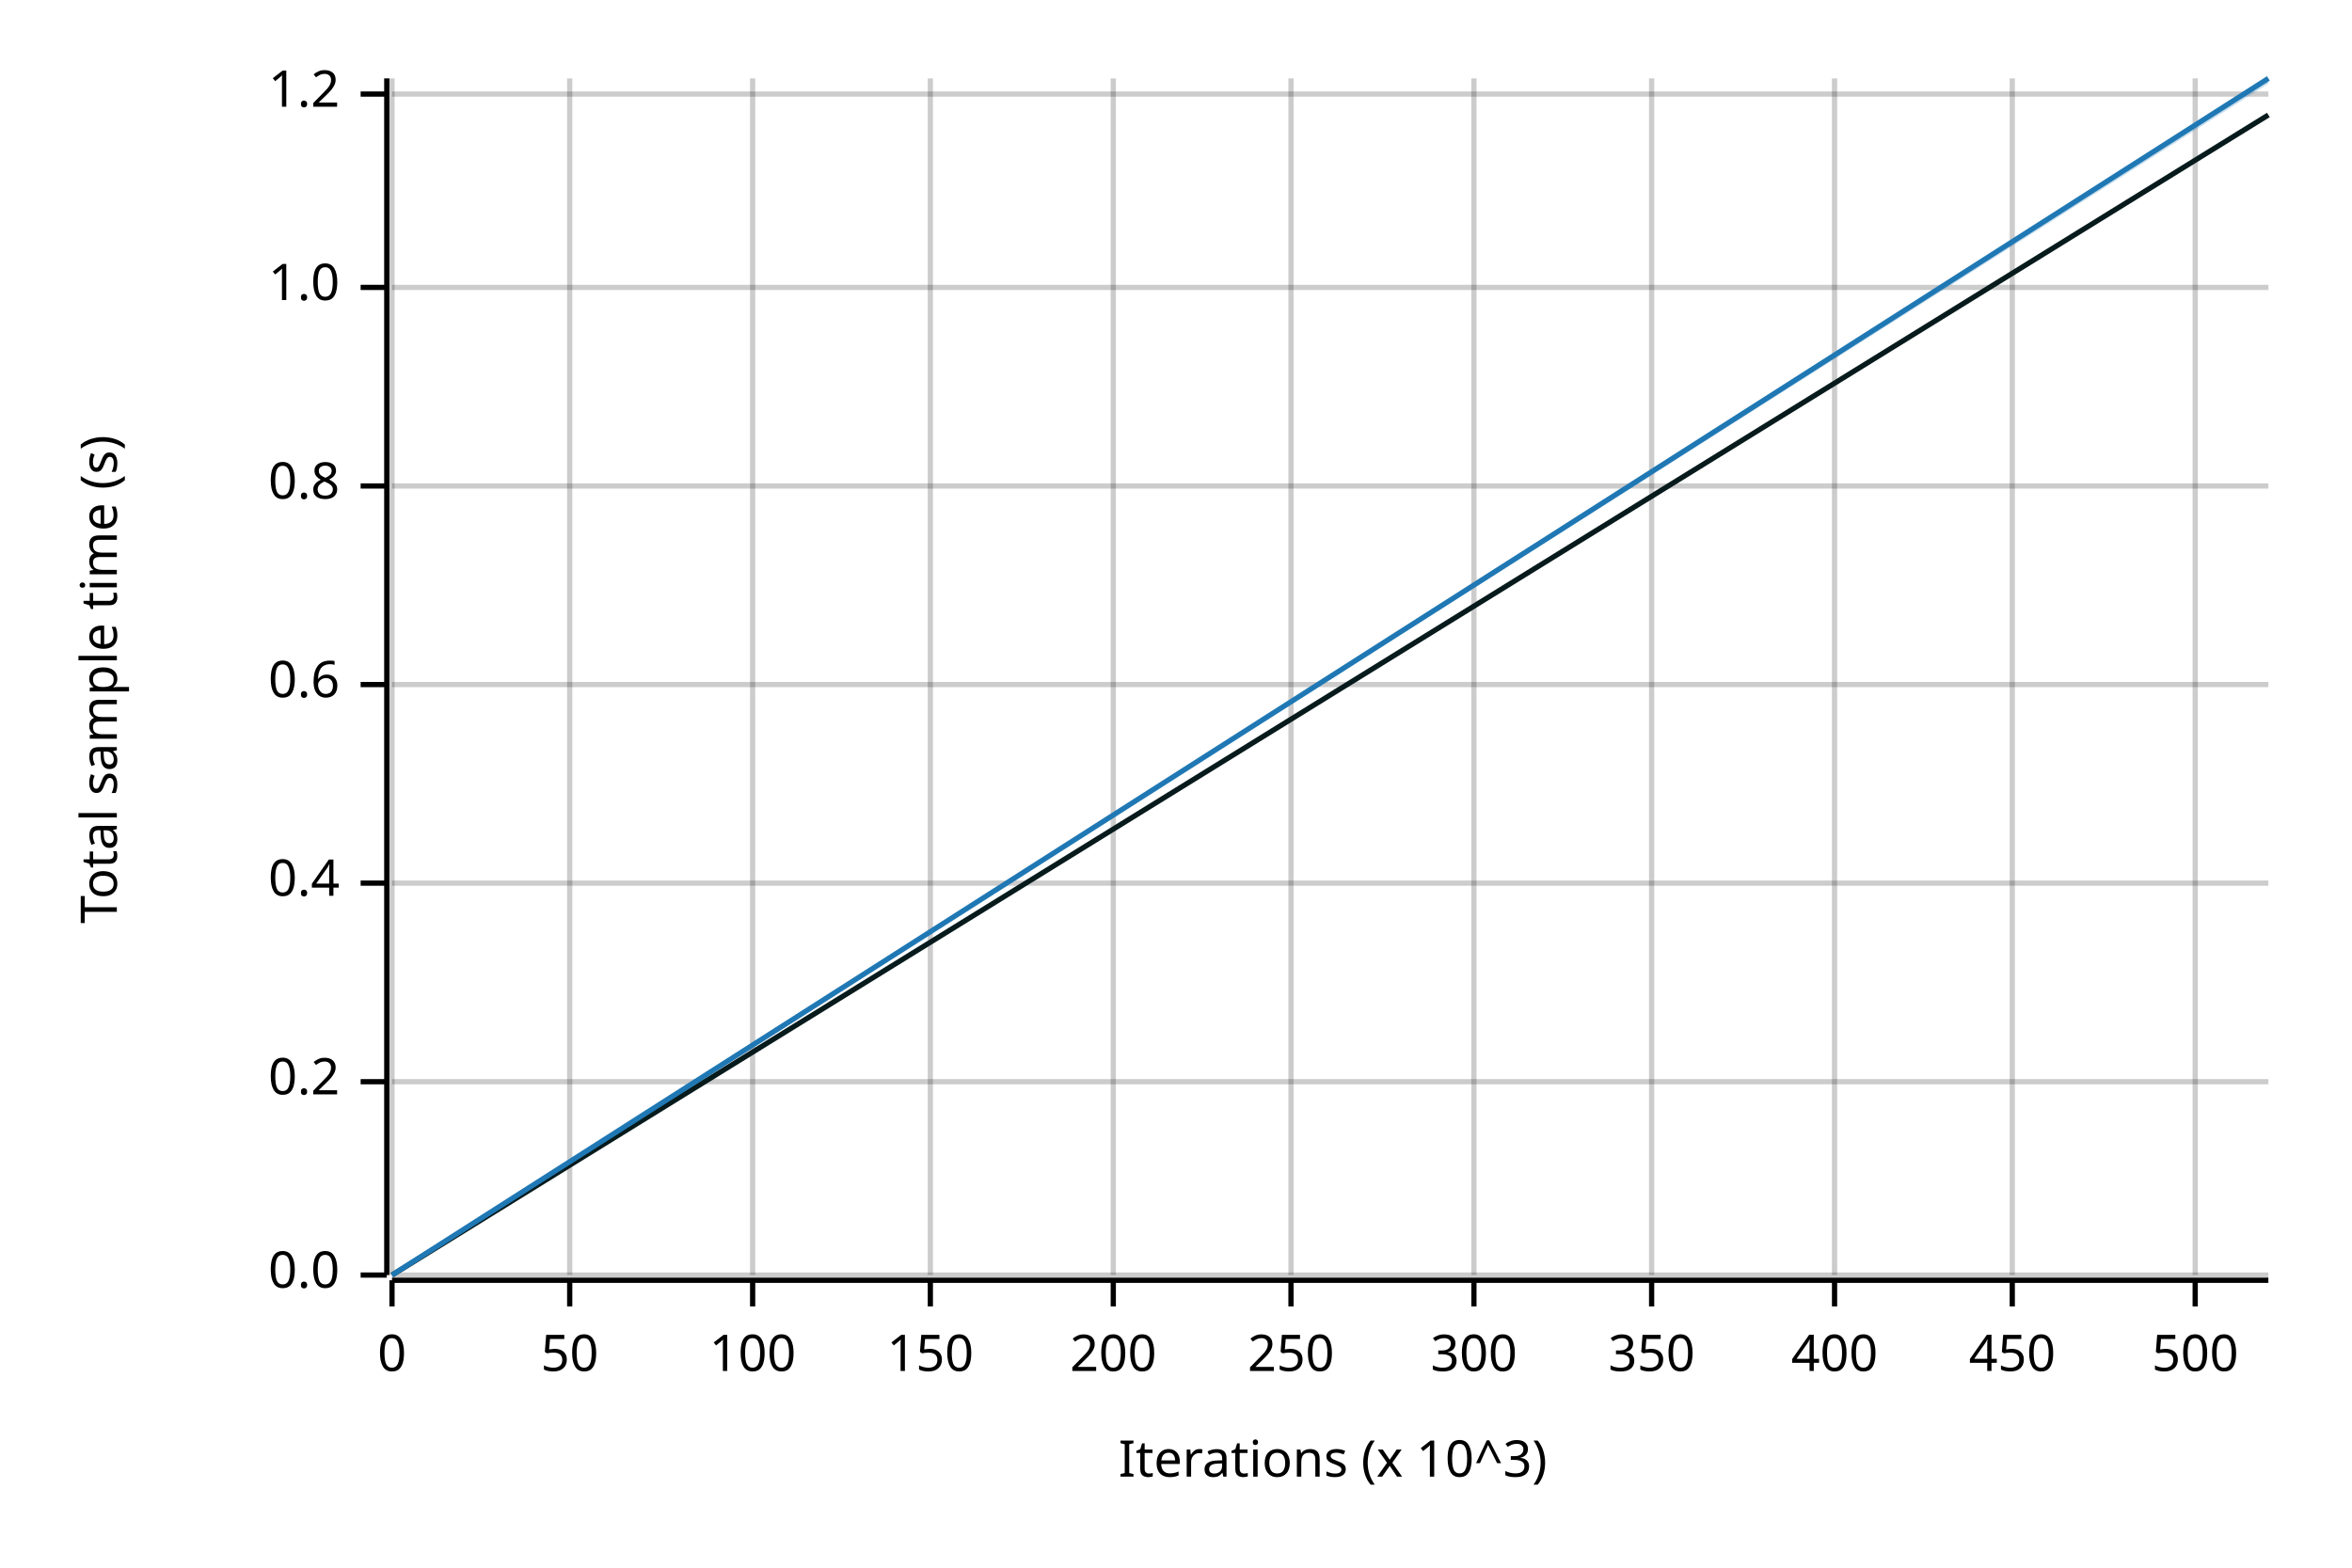
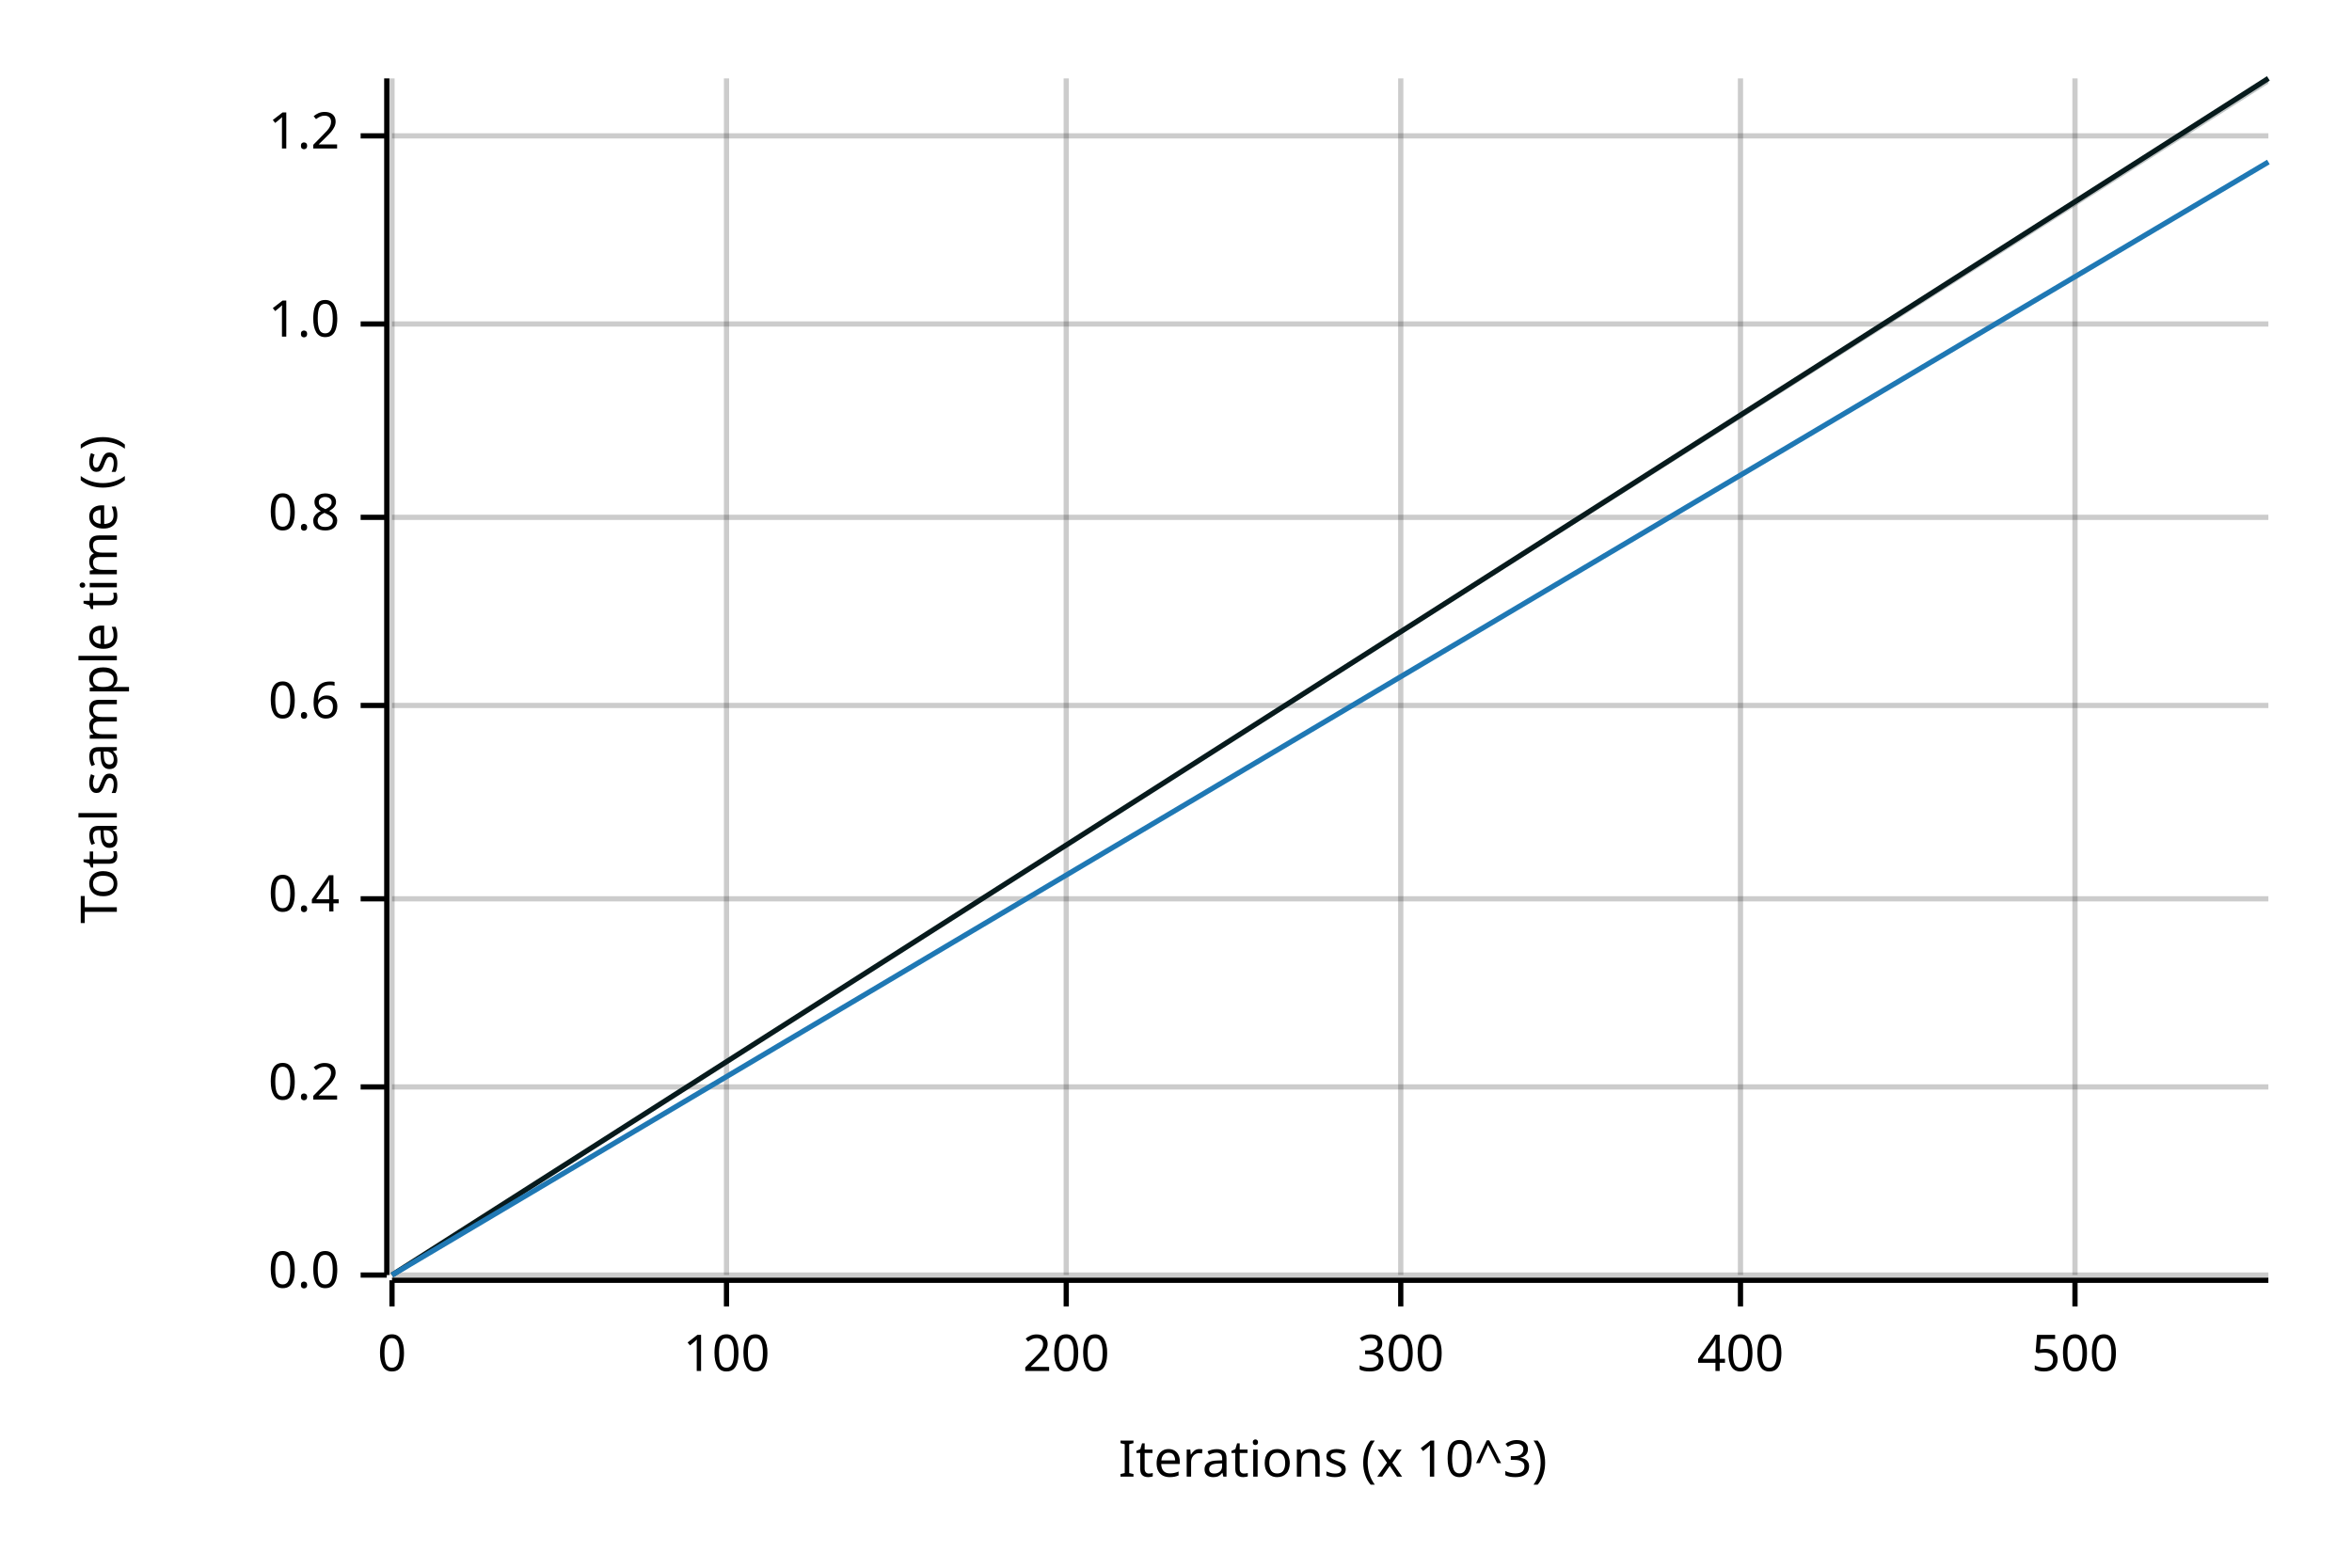
<svg xmlns="http://www.w3.org/2000/svg" width="450" height="300" viewBox="0 0 450 300">
  <text x="15" y="130" dy="0.76em" text-anchor="middle" font-family="sans-serif" font-size="9.677" opacity="1" fill="#000000" transform="rotate(270, 15, 130)">
Total sample time (s)
</text>
  <text x="255" y="285" dy="-0.5ex" text-anchor="middle" font-family="sans-serif" font-size="9.677" opacity="1" fill="#000000">
Iterations (x 10^3)
</text>
  <line opacity="0.2" stroke="#000000" stroke-width="1" x1="75" y1="244" x2="75" y2="15" />
-   <line opacity="0.2" stroke="#000000" stroke-width="1" x1="109" y1="244" x2="109" y2="15" />
-   <line opacity="0.2" stroke="#000000" stroke-width="1" x1="144" y1="244" x2="144" y2="15" />
-   <line opacity="0.2" stroke="#000000" stroke-width="1" x1="178" y1="244" x2="178" y2="15" />
-   <line opacity="0.2" stroke="#000000" stroke-width="1" x1="213" y1="244" x2="213" y2="15" />
-   <line opacity="0.2" stroke="#000000" stroke-width="1" x1="247" y1="244" x2="247" y2="15" />
-   <line opacity="0.2" stroke="#000000" stroke-width="1" x1="282" y1="244" x2="282" y2="15" />
-   <line opacity="0.2" stroke="#000000" stroke-width="1" x1="316" y1="244" x2="316" y2="15" />
-   <line opacity="0.2" stroke="#000000" stroke-width="1" x1="351" y1="244" x2="351" y2="15" />
-   <line opacity="0.2" stroke="#000000" stroke-width="1" x1="385" y1="244" x2="385" y2="15" />
-   <line opacity="0.2" stroke="#000000" stroke-width="1" x1="420" y1="244" x2="420" y2="15" />
+   <line opacity="0.2" stroke="#000000" stroke-width="1" x1="139" y1="244" x2="139" y2="15" />
+   <line opacity="0.2" stroke="#000000" stroke-width="1" x1="204" y1="244" x2="204" y2="15" />
+   <line opacity="0.2" stroke="#000000" stroke-width="1" x1="268" y1="244" x2="268" y2="15" />
+   <line opacity="0.2" stroke="#000000" stroke-width="1" x1="333" y1="244" x2="333" y2="15" />
+   <line opacity="0.2" stroke="#000000" stroke-width="1" x1="397" y1="244" x2="397" y2="15" />
  <line opacity="0.2" stroke="#000000" stroke-width="1" x1="75" y1="244" x2="434" y2="244" />
-   <line opacity="0.2" stroke="#000000" stroke-width="1" x1="75" y1="207" x2="434" y2="207" />
-   <line opacity="0.2" stroke="#000000" stroke-width="1" x1="75" y1="169" x2="434" y2="169" />
-   <line opacity="0.2" stroke="#000000" stroke-width="1" x1="75" y1="131" x2="434" y2="131" />
-   <line opacity="0.2" stroke="#000000" stroke-width="1" x1="75" y1="93" x2="434" y2="93" />
-   <line opacity="0.2" stroke="#000000" stroke-width="1" x1="75" y1="55" x2="434" y2="55" />
-   <line opacity="0.2" stroke="#000000" stroke-width="1" x1="75" y1="18" x2="434" y2="18" />
+   <line opacity="0.2" stroke="#000000" stroke-width="1" x1="75" y1="208" x2="434" y2="208" />
+   <line opacity="0.2" stroke="#000000" stroke-width="1" x1="75" y1="172" x2="434" y2="172" />
+   <line opacity="0.2" stroke="#000000" stroke-width="1" x1="75" y1="135" x2="434" y2="135" />
+   <line opacity="0.2" stroke="#000000" stroke-width="1" x1="75" y1="99" x2="434" y2="99" />
+   <line opacity="0.2" stroke="#000000" stroke-width="1" x1="75" y1="62" x2="434" y2="62" />
+   <line opacity="0.2" stroke="#000000" stroke-width="1" x1="75" y1="26" x2="434" y2="26" />
  <polyline fill="none" opacity="1" stroke="#000000" stroke-width="1" points="74,15 74,244 " />
  <text x="65" y="244" dy="0.5ex" text-anchor="end" font-family="sans-serif" font-size="9.677" opacity="1" fill="#000000">
0.0
</text>
  <polyline fill="none" opacity="1" stroke="#000000" stroke-width="1" points="69,244 74,244 " />
-   <text x="65" y="207" dy="0.5ex" text-anchor="end" font-family="sans-serif" font-size="9.677" opacity="1" fill="#000000">
+   <text x="65" y="208" dy="0.5ex" text-anchor="end" font-family="sans-serif" font-size="9.677" opacity="1" fill="#000000">
0.2
</text>
-   <polyline fill="none" opacity="1" stroke="#000000" stroke-width="1" points="69,207 74,207 " />
-   <text x="65" y="169" dy="0.5ex" text-anchor="end" font-family="sans-serif" font-size="9.677" opacity="1" fill="#000000">
+   <polyline fill="none" opacity="1" stroke="#000000" stroke-width="1" points="69,208 74,208 " />
+   <text x="65" y="172" dy="0.5ex" text-anchor="end" font-family="sans-serif" font-size="9.677" opacity="1" fill="#000000">
0.4
</text>
-   <polyline fill="none" opacity="1" stroke="#000000" stroke-width="1" points="69,169 74,169 " />
-   <text x="65" y="131" dy="0.5ex" text-anchor="end" font-family="sans-serif" font-size="9.677" opacity="1" fill="#000000">
+   <polyline fill="none" opacity="1" stroke="#000000" stroke-width="1" points="69,172 74,172 " />
+   <text x="65" y="135" dy="0.5ex" text-anchor="end" font-family="sans-serif" font-size="9.677" opacity="1" fill="#000000">
0.6
</text>
-   <polyline fill="none" opacity="1" stroke="#000000" stroke-width="1" points="69,131 74,131 " />
-   <text x="65" y="93" dy="0.5ex" text-anchor="end" font-family="sans-serif" font-size="9.677" opacity="1" fill="#000000">
+   <polyline fill="none" opacity="1" stroke="#000000" stroke-width="1" points="69,135 74,135 " />
+   <text x="65" y="99" dy="0.5ex" text-anchor="end" font-family="sans-serif" font-size="9.677" opacity="1" fill="#000000">
0.8
</text>
-   <polyline fill="none" opacity="1" stroke="#000000" stroke-width="1" points="69,93 74,93 " />
-   <text x="65" y="55" dy="0.5ex" text-anchor="end" font-family="sans-serif" font-size="9.677" opacity="1" fill="#000000">
+   <polyline fill="none" opacity="1" stroke="#000000" stroke-width="1" points="69,99 74,99 " />
+   <text x="65" y="62" dy="0.5ex" text-anchor="end" font-family="sans-serif" font-size="9.677" opacity="1" fill="#000000">
1.0
</text>
-   <polyline fill="none" opacity="1" stroke="#000000" stroke-width="1" points="69,55 74,55 " />
-   <text x="65" y="18" dy="0.5ex" text-anchor="end" font-family="sans-serif" font-size="9.677" opacity="1" fill="#000000">
+   <polyline fill="none" opacity="1" stroke="#000000" stroke-width="1" points="69,62 74,62 " />
+   <text x="65" y="26" dy="0.5ex" text-anchor="end" font-family="sans-serif" font-size="9.677" opacity="1" fill="#000000">
1.2
</text>
-   <polyline fill="none" opacity="1" stroke="#000000" stroke-width="1" points="69,18 74,18 " />
+   <polyline fill="none" opacity="1" stroke="#000000" stroke-width="1" points="69,26 74,26 " />
  <polyline fill="none" opacity="1" stroke="#000000" stroke-width="1" points="75,245 434,245 " />
  <text x="75" y="255" dy="0.76em" text-anchor="middle" font-family="sans-serif" font-size="9.677" opacity="1" fill="#000000">
0
</text>
  <polyline fill="none" opacity="1" stroke="#000000" stroke-width="1" points="75,245 75,250 " />
-   <text x="109" y="255" dy="0.76em" text-anchor="middle" font-family="sans-serif" font-size="9.677" opacity="1" fill="#000000">
- 50
- </text>
-   <polyline fill="none" opacity="1" stroke="#000000" stroke-width="1" points="109,245 109,250 " />
-   <text x="144" y="255" dy="0.76em" text-anchor="middle" font-family="sans-serif" font-size="9.677" opacity="1" fill="#000000">
+   <text x="139" y="255" dy="0.76em" text-anchor="middle" font-family="sans-serif" font-size="9.677" opacity="1" fill="#000000">
100
</text>
-   <polyline fill="none" opacity="1" stroke="#000000" stroke-width="1" points="144,245 144,250 " />
-   <text x="178" y="255" dy="0.76em" text-anchor="middle" font-family="sans-serif" font-size="9.677" opacity="1" fill="#000000">
- 150
- </text>
-   <polyline fill="none" opacity="1" stroke="#000000" stroke-width="1" points="178,245 178,250 " />
-   <text x="213" y="255" dy="0.76em" text-anchor="middle" font-family="sans-serif" font-size="9.677" opacity="1" fill="#000000">
+   <polyline fill="none" opacity="1" stroke="#000000" stroke-width="1" points="139,245 139,250 " />
+   <text x="204" y="255" dy="0.76em" text-anchor="middle" font-family="sans-serif" font-size="9.677" opacity="1" fill="#000000">
200
</text>
-   <polyline fill="none" opacity="1" stroke="#000000" stroke-width="1" points="213,245 213,250 " />
-   <text x="247" y="255" dy="0.76em" text-anchor="middle" font-family="sans-serif" font-size="9.677" opacity="1" fill="#000000">
- 250
- </text>
-   <polyline fill="none" opacity="1" stroke="#000000" stroke-width="1" points="247,245 247,250 " />
-   <text x="282" y="255" dy="0.76em" text-anchor="middle" font-family="sans-serif" font-size="9.677" opacity="1" fill="#000000">
+   <polyline fill="none" opacity="1" stroke="#000000" stroke-width="1" points="204,245 204,250 " />
+   <text x="268" y="255" dy="0.76em" text-anchor="middle" font-family="sans-serif" font-size="9.677" opacity="1" fill="#000000">
300
</text>
-   <polyline fill="none" opacity="1" stroke="#000000" stroke-width="1" points="282,245 282,250 " />
-   <text x="316" y="255" dy="0.76em" text-anchor="middle" font-family="sans-serif" font-size="9.677" opacity="1" fill="#000000">
- 350
- </text>
-   <polyline fill="none" opacity="1" stroke="#000000" stroke-width="1" points="316,245 316,250 " />
-   <text x="351" y="255" dy="0.76em" text-anchor="middle" font-family="sans-serif" font-size="9.677" opacity="1" fill="#000000">
+   <polyline fill="none" opacity="1" stroke="#000000" stroke-width="1" points="268,245 268,250 " />
+   <text x="333" y="255" dy="0.76em" text-anchor="middle" font-family="sans-serif" font-size="9.677" opacity="1" fill="#000000">
400
</text>
-   <polyline fill="none" opacity="1" stroke="#000000" stroke-width="1" points="351,245 351,250 " />
-   <text x="385" y="255" dy="0.76em" text-anchor="middle" font-family="sans-serif" font-size="9.677" opacity="1" fill="#000000">
- 450
- </text>
-   <polyline fill="none" opacity="1" stroke="#000000" stroke-width="1" points="385,245 385,250 " />
-   <text x="420" y="255" dy="0.76em" text-anchor="middle" font-family="sans-serif" font-size="9.677" opacity="1" fill="#000000">
+   <polyline fill="none" opacity="1" stroke="#000000" stroke-width="1" points="333,245 333,250 " />
+   <text x="397" y="255" dy="0.76em" text-anchor="middle" font-family="sans-serif" font-size="9.677" opacity="1" fill="#000000">
500
</text>
-   <polyline fill="none" opacity="1" stroke="#000000" stroke-width="1" points="420,245 420,250 " />
-   <polyline fill="none" opacity="1" stroke="#071A1C" stroke-width="1" points="75,244 434,22 " />
-   <polygon opacity="0.25" fill="#071A1C" points="75,244 434,22 434,22 " />
-   <polyline fill="none" opacity="1" stroke="#1F78B4" stroke-width="1" points="75,244 434,15 " />
-   <polygon opacity="0.25" fill="#1F78B4" points="75,244 434,16 434,15 " />
+   <polyline fill="none" opacity="1" stroke="#000000" stroke-width="1" points="397,245 397,250 " />
+   <polyline fill="none" opacity="1" stroke="#071A1C" stroke-width="1" points="75,244 434,15 " />
+   <polygon opacity="0.25" fill="#071A1C" points="75,244 434,16 434,15 " />
+   <polyline fill="none" opacity="1" stroke="#1F78B4" stroke-width="1" points="75,244 434,31 " />
+   <polygon opacity="0.25" fill="#1F78B4" points="75,244 434,31 434,31 " />
</svg>
